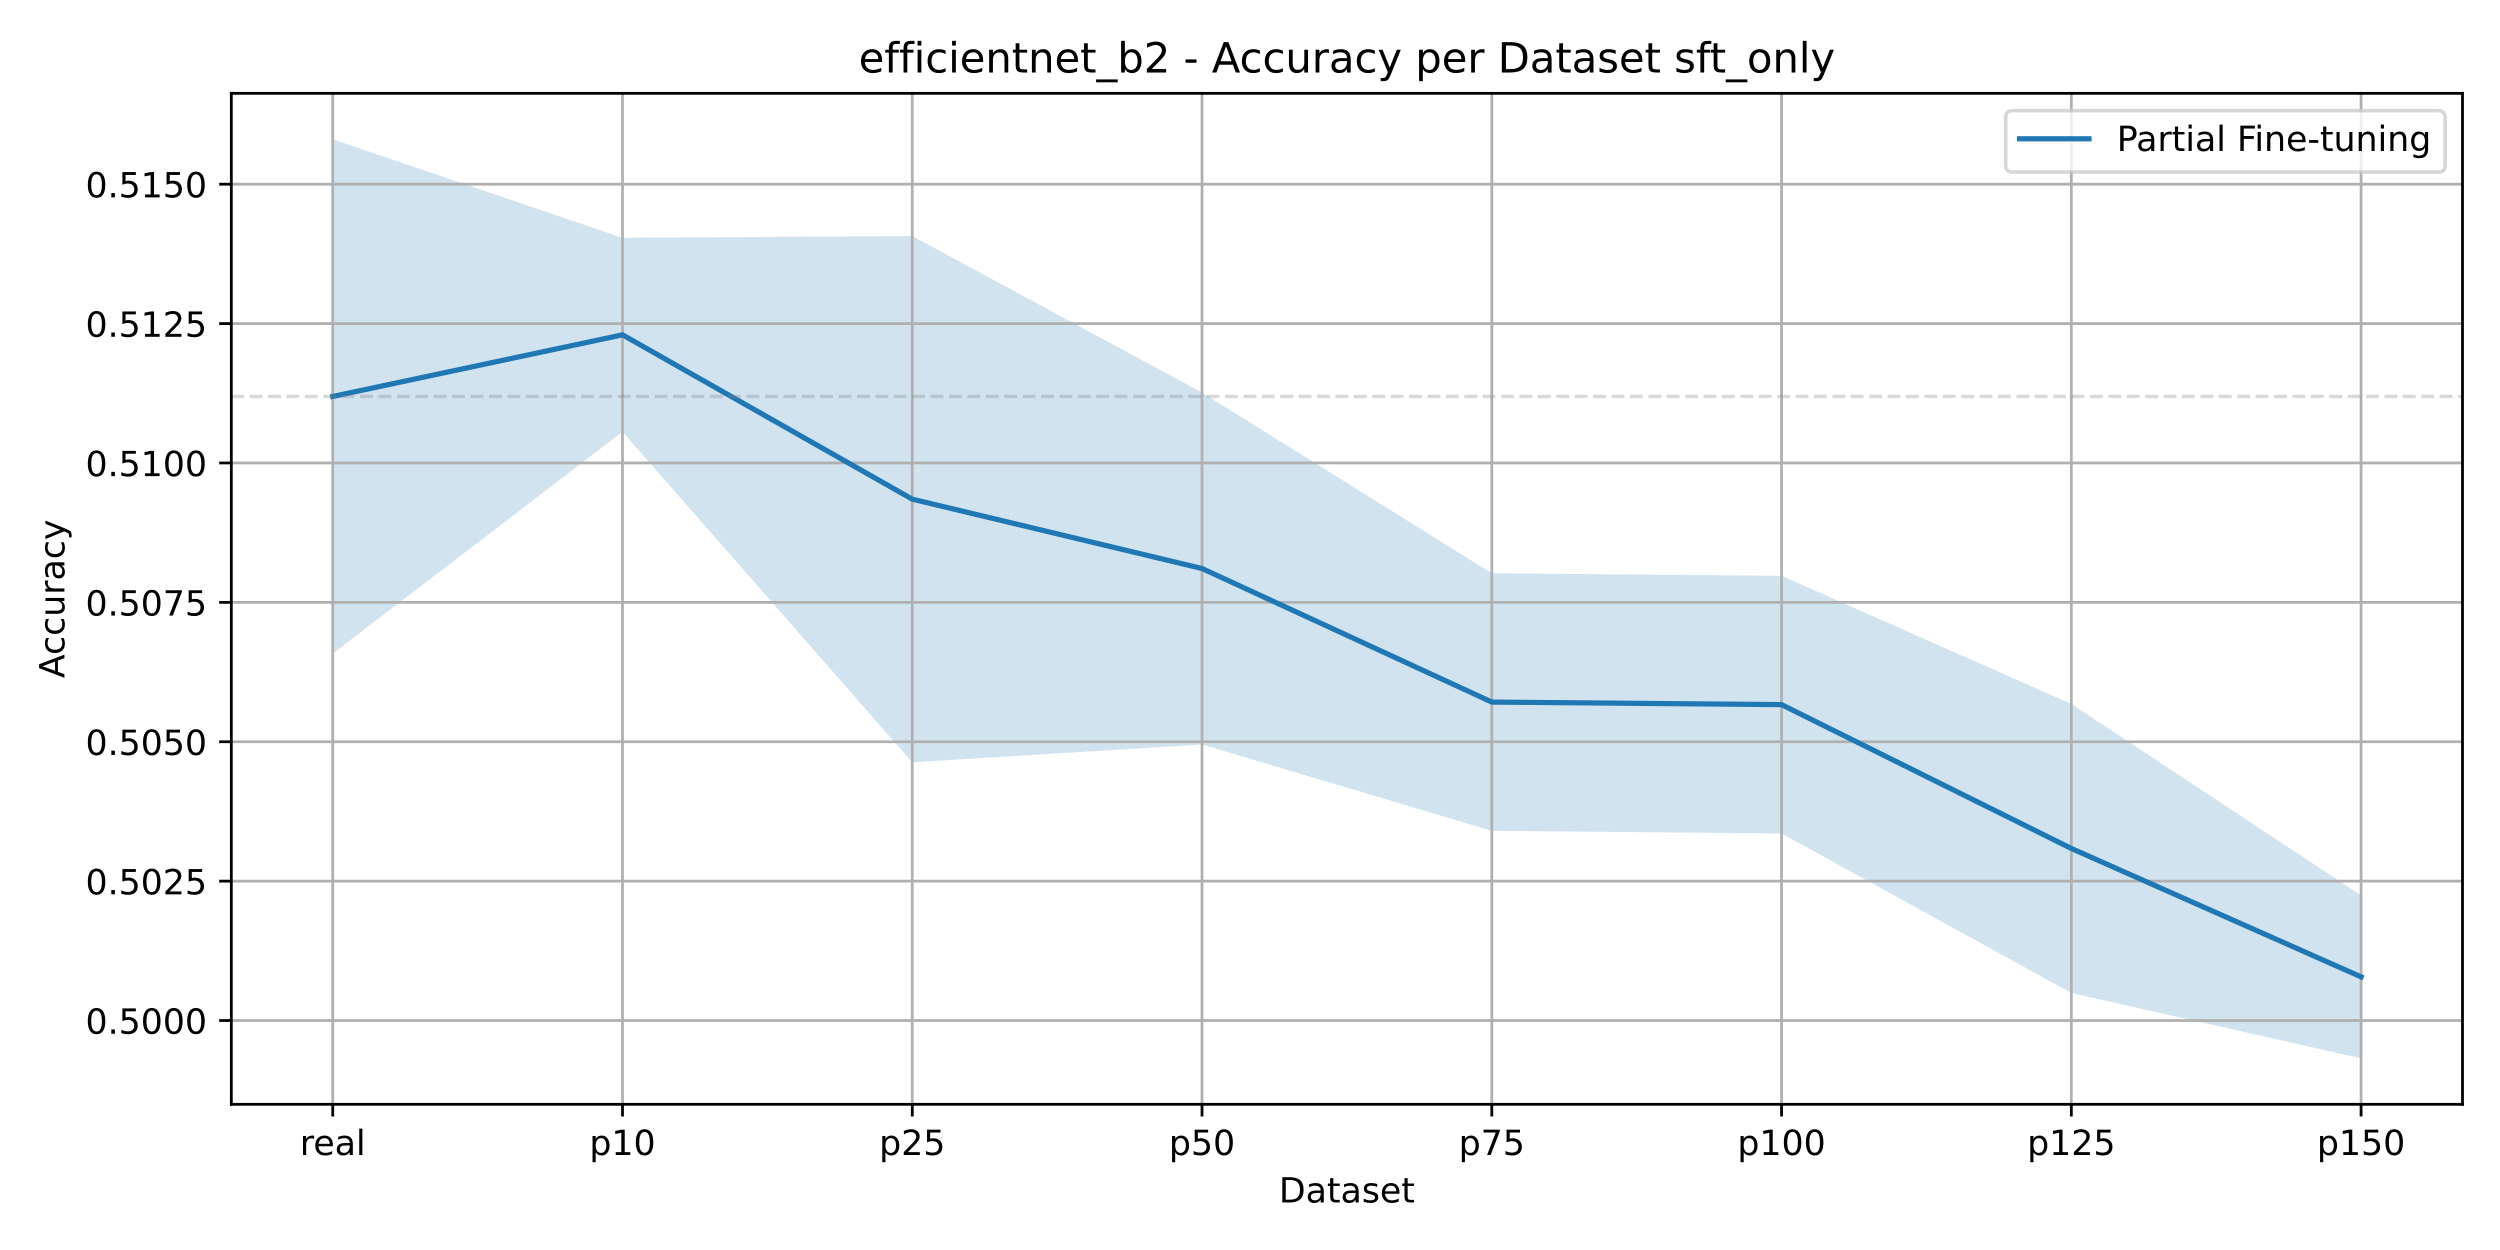
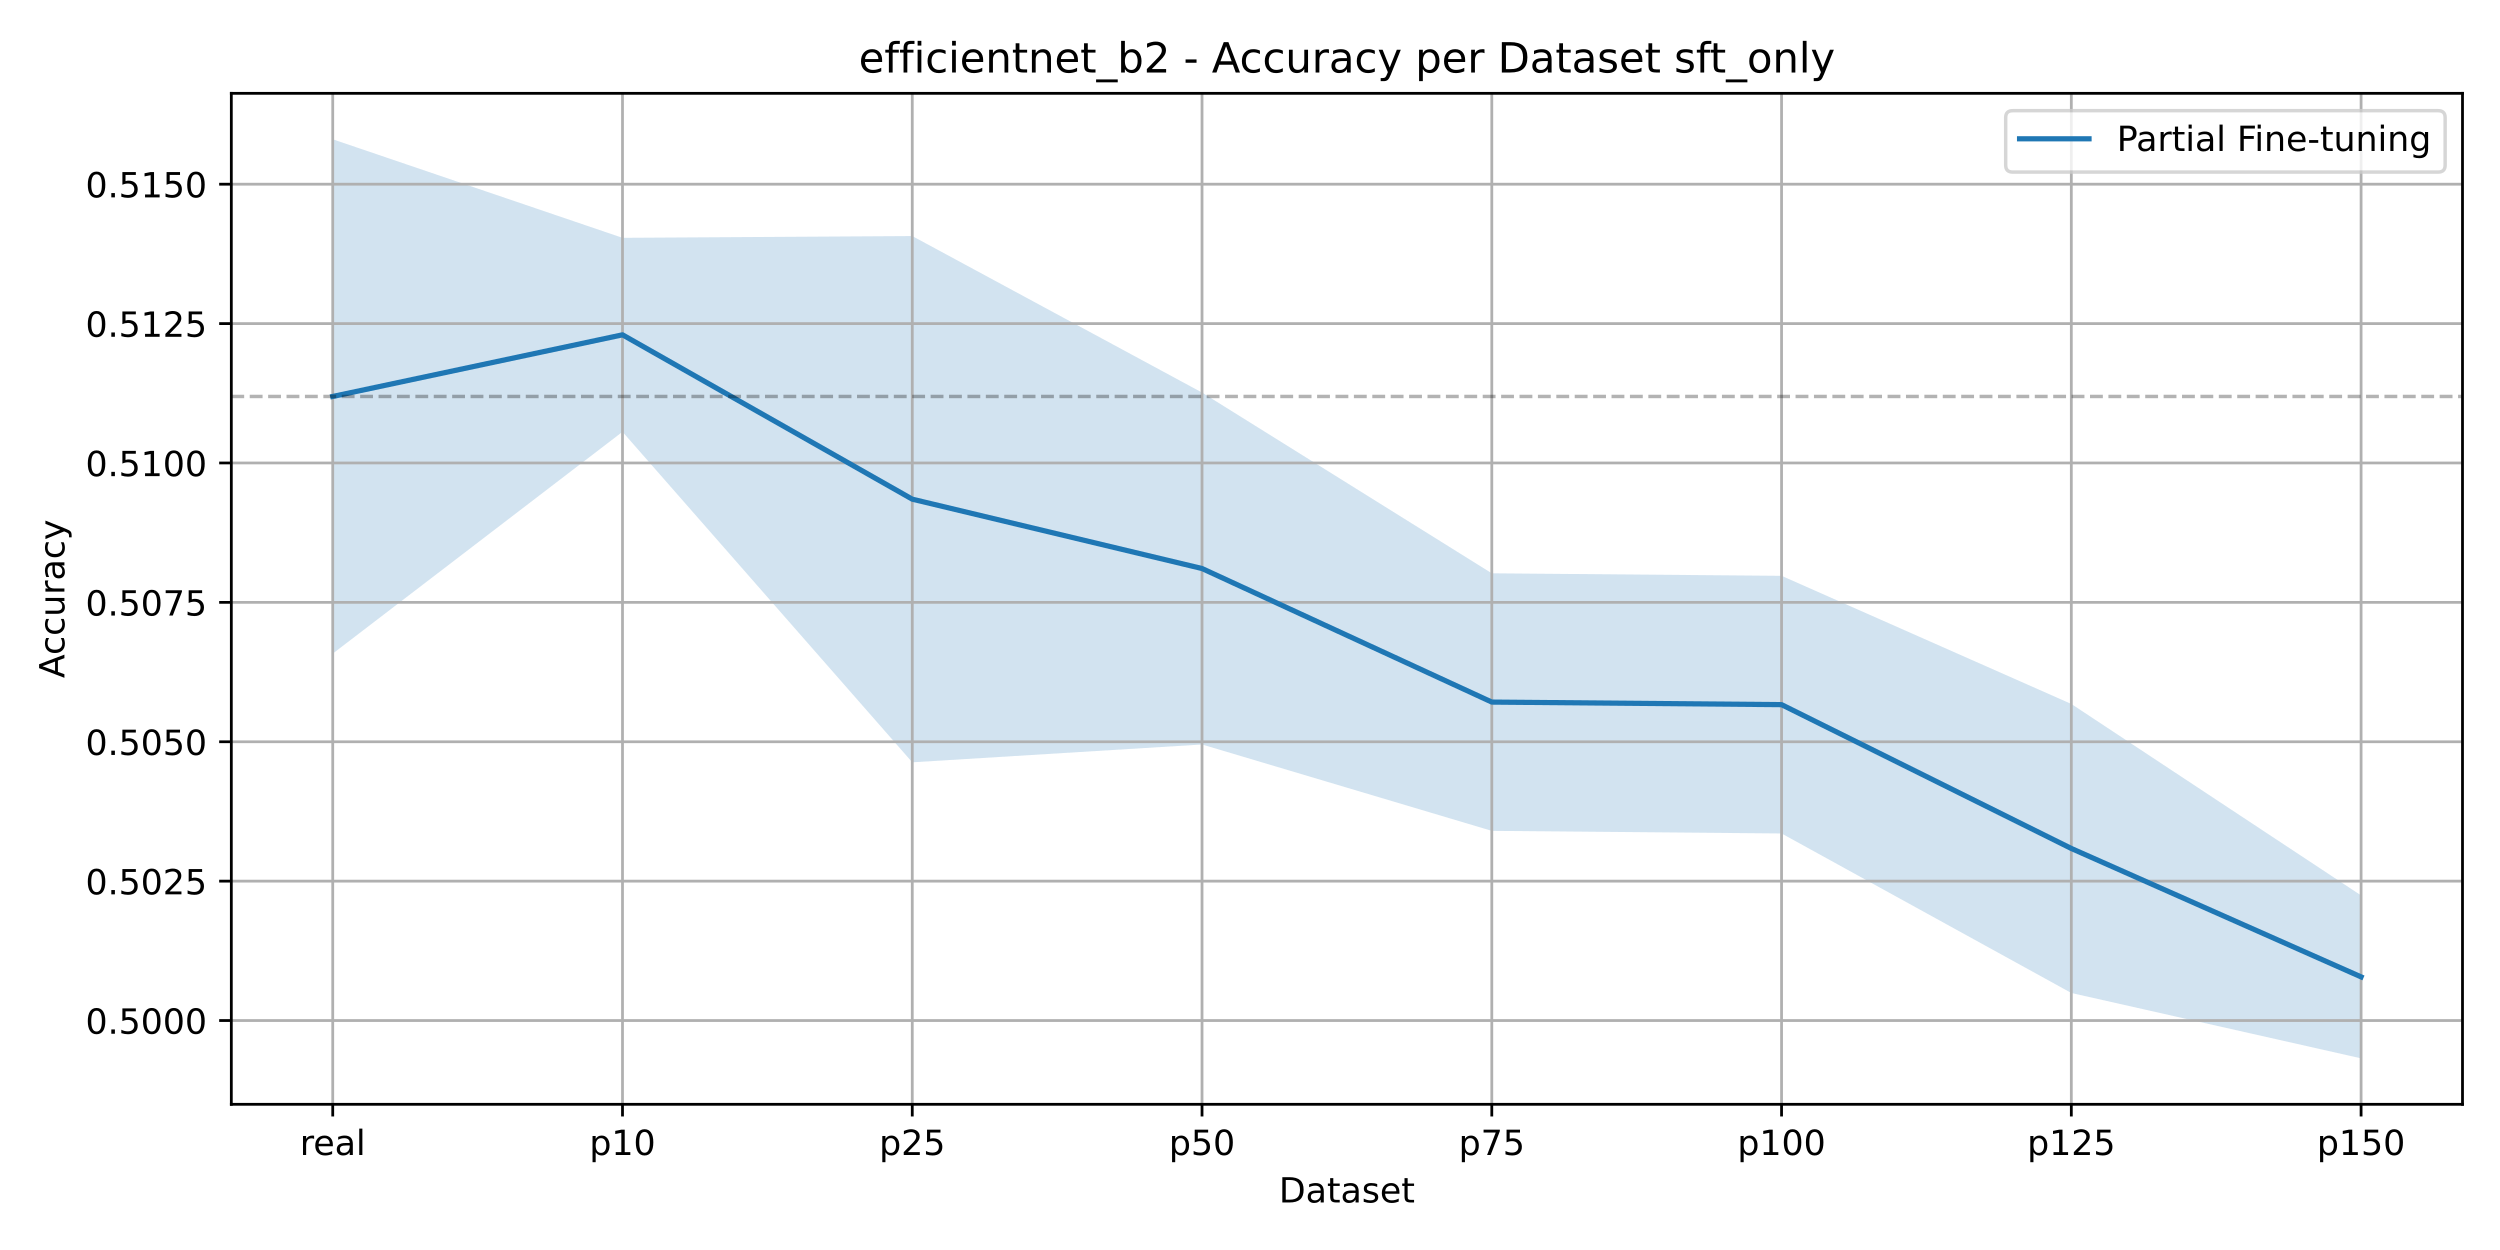
<svg xmlns="http://www.w3.org/2000/svg" xmlns:xlink="http://www.w3.org/1999/xlink" width="720pt" height="360pt" viewBox="0 0 720 360" version="1.1">
  <defs>
    <style type="text/css">*{stroke-linejoin: round; stroke-linecap: butt}</style>
  </defs>
  <g id="figure_1">
    <g id="patch_1">
      <path d="M 0 360  L 720 360  L 720 0  L 0 0  z " style="fill: #ffffff" />
    </g>
    <g id="axes_1">
      <g id="patch_2">
        <path d="M 66.62 318.04  L 709.2 318.04  L 709.2 26.88  L 66.62 26.88  z " style="fill: #ffffff" />
      </g>
      <g id="FillBetweenPolyCollection_1">
-         <path d="M 95.828 40.115  L 95.828 188.242  L 179.28 124.358  L 262.732 219.545  L 346.184 214.414  L 429.636 239.287  L 513.088 240.041  L 596.54 285.981  L 679.992 304.805  L 679.992 257.884  L 679.992 257.884  L 596.54 202.742  L 513.088 165.837  L 429.636 165.112  L 346.184 113.059  L 262.732 67.985  L 179.28 68.494  L 95.828 40.115  z " clip-path="url(#p87bbc1bf09)" style="fill: #1f77b4; fill-opacity: 0.2" />
+         <path d="M 95.828 40.115  L 95.828 188.242  L 179.28 124.358  L 262.732 219.545  L 346.184 214.414  L 429.636 239.287  L 513.088 240.041  L 596.54 285.981  L 679.992 304.805  L 679.992 257.884  L 679.992 257.884  L 596.54 202.742  L 513.088 165.837  L 429.636 165.112  L 346.184 113.059  L 262.732 67.985  L 179.28 68.494  L 95.828 40.115  z " clip-path="url(#p7ec4b1fd9e)" style="fill: #1f77b4; fill-opacity: 0.2" />
      </g>
      <g id="matplotlib.axis_1">
        <g id="xtick_1">
          <g id="line2d_1">
-             <path d="M 95.828 318.04  L 95.828 26.88  " clip-path="url(#p87bbc1bf09)" style="fill: none; stroke: #b0b0b0; stroke-width: 0.8; stroke-linecap: square" />
+             <path d="M 95.828 318.04  L 95.828 26.88  " clip-path="url(#p7ec4b1fd9e)" style="fill: none; stroke: #b0b0b0; stroke-width: 0.8; stroke-linecap: square" />
          </g>
          <g id="line2d_2">
            <defs>
-               <path id="mb9f72126c5" d="M 0 0  L 0 3.5  " style="stroke: #000000; stroke-width: 0.8" />
+               <path id="m37cf0e8c1d" d="M 0 0  L 0 3.5  " style="stroke: #000000; stroke-width: 0.8" />
            </defs>
            <g>
-               <use xlink:href="#mb9f72126c5" x="95.828" y="318.04" style="stroke: #000000; stroke-width: 0.8" />
+               <use xlink:href="#m37cf0e8c1d" x="95.828" y="318.04" style="stroke: #000000; stroke-width: 0.8" />
            </g>
          </g>
          <g id="text_1">
            <g transform="translate(86.35553 332.6384) scale(0.1 -0.1)">
              <defs>
                <path id="DejaVuSans-72" d="M 2631 2963  Q 2534 3019 2420 3045  Q 2306 3072 2169 3072  Q 1681 3072 1420 2755  Q 1159 2438 1159 1844  L 1159 0  L 581 0  L 581 3500  L 1159 3500  L 1159 2956  Q 1341 3275 1631 3429  Q 1922 3584 2338 3584  Q 2397 3584 2469 3576  Q 2541 3569 2628 3553  L 2631 2963  z " transform="scale(0.015625)" />
                <path id="DejaVuSans-65" d="M 3597 1894  L 3597 1613  L 953 1613  Q 991 1019 1311 708  Q 1631 397 2203 397  Q 2534 397 2845 478  Q 3156 559 3463 722  L 3463 178  Q 3153 47 2828 -22  Q 2503 -91 2169 -91  Q 1331 -91 842 396  Q 353 884 353 1716  Q 353 2575 817 3079  Q 1281 3584 2069 3584  Q 2775 3584 3186 3129  Q 3597 2675 3597 1894  z M 3022 2063  Q 3016 2534 2758 2815  Q 2500 3097 2075 3097  Q 1594 3097 1305 2825  Q 1016 2553 972 2059  L 3022 2063  z " transform="scale(0.015625)" />
                <path id="DejaVuSans-61" d="M 2194 1759  Q 1497 1759 1228 1600  Q 959 1441 959 1056  Q 959 750 1161 570  Q 1363 391 1709 391  Q 2188 391 2477 730  Q 2766 1069 2766 1631  L 2766 1759  L 2194 1759  z M 3341 1997  L 3341 0  L 2766 0  L 2766 531  Q 2569 213 2275 61  Q 1981 -91 1556 -91  Q 1019 -91 701 211  Q 384 513 384 1019  Q 384 1609 779 1909  Q 1175 2209 1959 2209  L 2766 2209  L 2766 2266  Q 2766 2663 2505 2880  Q 2244 3097 1772 3097  Q 1472 3097 1187 3025  Q 903 2953 641 2809  L 641 3341  Q 956 3463 1253 3523  Q 1550 3584 1831 3584  Q 2591 3584 2966 3190  Q 3341 2797 3341 1997  z " transform="scale(0.015625)" />
                <path id="DejaVuSans-6c" d="M 603 4863  L 1178 4863  L 1178 0  L 603 0  L 603 4863  z " transform="scale(0.015625)" />
              </defs>
              <use xlink:href="#DejaVuSans-72" />
              <use xlink:href="#DejaVuSans-65" transform="translate(38.86328 0)" />
              <use xlink:href="#DejaVuSans-61" transform="translate(100.3867 0)" />
              <use xlink:href="#DejaVuSans-6c" transform="translate(161.666 0)" />
            </g>
          </g>
        </g>
        <g id="xtick_2">
          <g id="line2d_3">
-             <path d="M 179.28 318.04  L 179.28 26.88  " clip-path="url(#p87bbc1bf09)" style="fill: none; stroke: #b0b0b0; stroke-width: 0.8; stroke-linecap: square" />
+             <path d="M 179.28 318.04  L 179.28 26.88  " clip-path="url(#p7ec4b1fd9e)" style="fill: none; stroke: #b0b0b0; stroke-width: 0.8; stroke-linecap: square" />
          </g>
          <g id="line2d_4">
            <g>
-               <use xlink:href="#mb9f72126c5" x="179.28" y="318.04" style="stroke: #000000; stroke-width: 0.8" />
+               <use xlink:href="#m37cf0e8c1d" x="179.28" y="318.04" style="stroke: #000000; stroke-width: 0.8" />
            </g>
          </g>
          <g id="text_2">
            <g transform="translate(169.7434 332.6384) scale(0.1 -0.1)">
              <defs>
                <path id="DejaVuSans-70" d="M 1159 525  L 1159 -1331  L 581 -1331  L 581 3500  L 1159 3500  L 1159 2969  Q 1341 3281 1617 3432  Q 1894 3584 2278 3584  Q 2916 3584 3314 3078  Q 3713 2572 3713 1747  Q 3713 922 3314 415  Q 2916 -91 2278 -91  Q 1894 -91 1617 61  Q 1341 213 1159 525  z M 3116 1747  Q 3116 2381 2855 2742  Q 2594 3103 2138 3103  Q 1681 3103 1420 2742  Q 1159 2381 1159 1747  Q 1159 1113 1420 752  Q 1681 391 2138 391  Q 2594 391 2855 752  Q 3116 1113 3116 1747  z " transform="scale(0.015625)" />
                <path id="DejaVuSans-31" d="M 794 531  L 1825 531  L 1825 4091  L 703 3866  L 703 4441  L 1819 4666  L 2450 4666  L 2450 531  L 3481 531  L 3481 0  L 794 0  L 794 531  z " transform="scale(0.015625)" />
                <path id="DejaVuSans-30" d="M 2034 4250  Q 1547 4250 1301 3770  Q 1056 3291 1056 2328  Q 1056 1369 1301 889  Q 1547 409 2034 409  Q 2525 409 2770 889  Q 3016 1369 3016 2328  Q 3016 3291 2770 3770  Q 2525 4250 2034 4250  z M 2034 4750  Q 2819 4750 3233 4129  Q 3647 3509 3647 2328  Q 3647 1150 3233 529  Q 2819 -91 2034 -91  Q 1250 -91 836 529  Q 422 1150 422 2328  Q 422 3509 836 4129  Q 1250 4750 2034 4750  z " transform="scale(0.015625)" />
              </defs>
              <use xlink:href="#DejaVuSans-70" />
              <use xlink:href="#DejaVuSans-31" transform="translate(63.47656 0)" />
              <use xlink:href="#DejaVuSans-30" transform="translate(127.0996 0)" />
            </g>
          </g>
        </g>
        <g id="xtick_3">
          <g id="line2d_5">
-             <path d="M 262.732 318.04  L 262.732 26.88  " clip-path="url(#p87bbc1bf09)" style="fill: none; stroke: #b0b0b0; stroke-width: 0.8; stroke-linecap: square" />
+             <path d="M 262.732 318.04  L 262.732 26.88  " clip-path="url(#p7ec4b1fd9e)" style="fill: none; stroke: #b0b0b0; stroke-width: 0.8; stroke-linecap: square" />
          </g>
          <g id="line2d_6">
            <g>
-               <use xlink:href="#mb9f72126c5" x="262.732" y="318.04" style="stroke: #000000; stroke-width: 0.8" />
+               <use xlink:href="#m37cf0e8c1d" x="262.732" y="318.04" style="stroke: #000000; stroke-width: 0.8" />
            </g>
          </g>
          <g id="text_3">
            <g transform="translate(253.1954 332.6384) scale(0.1 -0.1)">
              <defs>
                <path id="DejaVuSans-32" d="M 1228 531  L 3431 531  L 3431 0  L 469 0  L 469 531  Q 828 903 1448 1529  Q 2069 2156 2228 2338  Q 2531 2678 2651 2914  Q 2772 3150 2772 3378  Q 2772 3750 2511 3984  Q 2250 4219 1831 4219  Q 1534 4219 1204 4116  Q 875 4013 500 3803  L 500 4441  Q 881 4594 1212 4672  Q 1544 4750 1819 4750  Q 2544 4750 2975 4387  Q 3406 4025 3406 3419  Q 3406 3131 3298 2873  Q 3191 2616 2906 2266  Q 2828 2175 2409 1742  Q 1991 1309 1228 531  z " transform="scale(0.015625)" />
                <path id="DejaVuSans-35" d="M 691 4666  L 3169 4666  L 3169 4134  L 1269 4134  L 1269 2991  Q 1406 3038 1543 3061  Q 1681 3084 1819 3084  Q 2600 3084 3056 2656  Q 3513 2228 3513 1497  Q 3513 744 3044 326  Q 2575 -91 1722 -91  Q 1428 -91 1123 -41  Q 819 9 494 109  L 494 744  Q 775 591 1075 516  Q 1375 441 1709 441  Q 2250 441 2565 725  Q 2881 1009 2881 1497  Q 2881 1984 2565 2268  Q 2250 2553 1709 2553  Q 1456 2553 1204 2497  Q 953 2441 691 2322  L 691 4666  z " transform="scale(0.015625)" />
              </defs>
              <use xlink:href="#DejaVuSans-70" />
              <use xlink:href="#DejaVuSans-32" transform="translate(63.47656 0)" />
              <use xlink:href="#DejaVuSans-35" transform="translate(127.0996 0)" />
            </g>
          </g>
        </g>
        <g id="xtick_4">
          <g id="line2d_7">
-             <path d="M 346.184 318.04  L 346.184 26.88  " clip-path="url(#p87bbc1bf09)" style="fill: none; stroke: #b0b0b0; stroke-width: 0.8; stroke-linecap: square" />
+             <path d="M 346.184 318.04  L 346.184 26.88  " clip-path="url(#p7ec4b1fd9e)" style="fill: none; stroke: #b0b0b0; stroke-width: 0.8; stroke-linecap: square" />
          </g>
          <g id="line2d_8">
            <g>
-               <use xlink:href="#mb9f72126c5" x="346.184" y="318.04" style="stroke: #000000; stroke-width: 0.8" />
+               <use xlink:href="#m37cf0e8c1d" x="346.184" y="318.04" style="stroke: #000000; stroke-width: 0.8" />
            </g>
          </g>
          <g id="text_4">
            <g transform="translate(336.6473 332.6384) scale(0.1 -0.1)">
              <use xlink:href="#DejaVuSans-70" />
              <use xlink:href="#DejaVuSans-35" transform="translate(63.47656 0)" />
              <use xlink:href="#DejaVuSans-30" transform="translate(127.0996 0)" />
            </g>
          </g>
        </g>
        <g id="xtick_5">
          <g id="line2d_9">
-             <path d="M 429.636 318.04  L 429.636 26.88  " clip-path="url(#p87bbc1bf09)" style="fill: none; stroke: #b0b0b0; stroke-width: 0.8; stroke-linecap: square" />
+             <path d="M 429.636 318.04  L 429.636 26.88  " clip-path="url(#p7ec4b1fd9e)" style="fill: none; stroke: #b0b0b0; stroke-width: 0.8; stroke-linecap: square" />
          </g>
          <g id="line2d_10">
            <g>
-               <use xlink:href="#mb9f72126c5" x="429.636" y="318.04" style="stroke: #000000; stroke-width: 0.8" />
+               <use xlink:href="#m37cf0e8c1d" x="429.636" y="318.04" style="stroke: #000000; stroke-width: 0.8" />
            </g>
          </g>
          <g id="text_5">
            <g transform="translate(420.0993 332.6384) scale(0.1 -0.1)">
              <defs>
                <path id="DejaVuSans-37" d="M 525 4666  L 3525 4666  L 3525 4397  L 1831 0  L 1172 0  L 2766 4134  L 525 4134  L 525 4666  z " transform="scale(0.015625)" />
              </defs>
              <use xlink:href="#DejaVuSans-70" />
              <use xlink:href="#DejaVuSans-37" transform="translate(63.47656 0)" />
              <use xlink:href="#DejaVuSans-35" transform="translate(127.0996 0)" />
            </g>
          </g>
        </g>
        <g id="xtick_6">
          <g id="line2d_11">
-             <path d="M 513.088 318.04  L 513.088 26.88  " clip-path="url(#p87bbc1bf09)" style="fill: none; stroke: #b0b0b0; stroke-width: 0.8; stroke-linecap: square" />
+             <path d="M 513.088 318.04  L 513.088 26.88  " clip-path="url(#p7ec4b1fd9e)" style="fill: none; stroke: #b0b0b0; stroke-width: 0.8; stroke-linecap: square" />
          </g>
          <g id="line2d_12">
            <g>
-               <use xlink:href="#mb9f72126c5" x="513.088" y="318.04" style="stroke: #000000; stroke-width: 0.8" />
+               <use xlink:href="#m37cf0e8c1d" x="513.088" y="318.04" style="stroke: #000000; stroke-width: 0.8" />
            </g>
          </g>
          <g id="text_6">
            <g transform="translate(500.37 332.6384) scale(0.1 -0.1)">
              <use xlink:href="#DejaVuSans-70" />
              <use xlink:href="#DejaVuSans-31" transform="translate(63.47656 0)" />
              <use xlink:href="#DejaVuSans-30" transform="translate(127.0996 0)" />
              <use xlink:href="#DejaVuSans-30" transform="translate(190.7227 0)" />
            </g>
          </g>
        </g>
        <g id="xtick_7">
          <g id="line2d_13">
-             <path d="M 596.54 318.04  L 596.54 26.88  " clip-path="url(#p87bbc1bf09)" style="fill: none; stroke: #b0b0b0; stroke-width: 0.8; stroke-linecap: square" />
+             <path d="M 596.54 318.04  L 596.54 26.88  " clip-path="url(#p7ec4b1fd9e)" style="fill: none; stroke: #b0b0b0; stroke-width: 0.8; stroke-linecap: square" />
          </g>
          <g id="line2d_14">
            <g>
-               <use xlink:href="#mb9f72126c5" x="596.54" y="318.04" style="stroke: #000000; stroke-width: 0.8" />
+               <use xlink:href="#m37cf0e8c1d" x="596.54" y="318.04" style="stroke: #000000; stroke-width: 0.8" />
            </g>
          </g>
          <g id="text_7">
            <g transform="translate(583.8219 332.6384) scale(0.1 -0.1)">
              <use xlink:href="#DejaVuSans-70" />
              <use xlink:href="#DejaVuSans-31" transform="translate(63.47656 0)" />
              <use xlink:href="#DejaVuSans-32" transform="translate(127.0996 0)" />
              <use xlink:href="#DejaVuSans-35" transform="translate(190.7227 0)" />
            </g>
          </g>
        </g>
        <g id="xtick_8">
          <g id="line2d_15">
-             <path d="M 679.992 318.04  L 679.992 26.88  " clip-path="url(#p87bbc1bf09)" style="fill: none; stroke: #b0b0b0; stroke-width: 0.8; stroke-linecap: square" />
+             <path d="M 679.992 318.04  L 679.992 26.88  " clip-path="url(#p7ec4b1fd9e)" style="fill: none; stroke: #b0b0b0; stroke-width: 0.8; stroke-linecap: square" />
          </g>
          <g id="line2d_16">
            <g>
-               <use xlink:href="#mb9f72126c5" x="679.992" y="318.04" style="stroke: #000000; stroke-width: 0.8" />
+               <use xlink:href="#m37cf0e8c1d" x="679.992" y="318.04" style="stroke: #000000; stroke-width: 0.8" />
            </g>
          </g>
          <g id="text_8">
            <g transform="translate(667.2738 332.6384) scale(0.1 -0.1)">
              <use xlink:href="#DejaVuSans-70" />
              <use xlink:href="#DejaVuSans-31" transform="translate(63.47656 0)" />
              <use xlink:href="#DejaVuSans-35" transform="translate(127.0996 0)" />
              <use xlink:href="#DejaVuSans-30" transform="translate(190.7227 0)" />
            </g>
          </g>
        </g>
        <g id="text_9">
          <g transform="translate(368.3303 346.3166) scale(0.1 -0.1)">
            <defs>
              <path id="DejaVuSans-44" d="M 1259 4147  L 1259 519  L 2022 519  Q 2988 519 3436 956  Q 3884 1394 3884 2338  Q 3884 3275 3436 3711  Q 2988 4147 2022 4147  L 1259 4147  z M 628 4666  L 1925 4666  Q 3281 4666 3915 4102  Q 4550 3538 4550 2338  Q 4550 1131 3912 565  Q 3275 0 1925 0  L 628 0  L 628 4666  z " transform="scale(0.015625)" />
              <path id="DejaVuSans-74" d="M 1172 4494  L 1172 3500  L 2356 3500  L 2356 3053  L 1172 3053  L 1172 1153  Q 1172 725 1289 603  Q 1406 481 1766 481  L 2356 481  L 2356 0  L 1766 0  Q 1100 0 847 248  Q 594 497 594 1153  L 594 3053  L 172 3053  L 172 3500  L 594 3500  L 594 4494  L 1172 4494  z " transform="scale(0.015625)" />
              <path id="DejaVuSans-73" d="M 2834 3397  L 2834 2853  Q 2591 2978 2328 3040  Q 2066 3103 1784 3103  Q 1356 3103 1142 2972  Q 928 2841 928 2578  Q 928 2378 1081 2264  Q 1234 2150 1697 2047  L 1894 2003  Q 2506 1872 2764 1633  Q 3022 1394 3022 966  Q 3022 478 2636 193  Q 2250 -91 1575 -91  Q 1294 -91 989 -36  Q 684 19 347 128  L 347 722  Q 666 556 975 473  Q 1284 391 1588 391  Q 1994 391 2212 530  Q 2431 669 2431 922  Q 2431 1156 2273 1281  Q 2116 1406 1581 1522  L 1381 1569  Q 847 1681 609 1914  Q 372 2147 372 2553  Q 372 3047 722 3315  Q 1072 3584 1716 3584  Q 2034 3584 2315 3537  Q 2597 3491 2834 3397  z " transform="scale(0.015625)" />
            </defs>
            <use xlink:href="#DejaVuSans-44" />
            <use xlink:href="#DejaVuSans-61" transform="translate(77.00195 0)" />
            <use xlink:href="#DejaVuSans-74" transform="translate(138.2812 0)" />
            <use xlink:href="#DejaVuSans-61" transform="translate(177.4902 0)" />
            <use xlink:href="#DejaVuSans-73" transform="translate(238.7695 0)" />
            <use xlink:href="#DejaVuSans-65" transform="translate(290.8691 0)" />
            <use xlink:href="#DejaVuSans-74" transform="translate(352.3926 0)" />
          </g>
        </g>
      </g>
      <g id="matplotlib.axis_2">
        <g id="ytick_1">
          <g id="line2d_17">
-             <path d="M 66.62 293.919  L 709.2 293.919  " clip-path="url(#p87bbc1bf09)" style="fill: none; stroke: #b0b0b0; stroke-width: 0.8; stroke-linecap: square" />
+             <path d="M 66.62 293.919  L 709.2 293.919  " clip-path="url(#p7ec4b1fd9e)" style="fill: none; stroke: #b0b0b0; stroke-width: 0.8; stroke-linecap: square" />
          </g>
          <g id="line2d_18">
            <defs>
-               <path id="m8765b011c3" d="M 0 0  L -3.5 0  " style="stroke: #000000; stroke-width: 0.8" />
+               <path id="m47cc307411" d="M 0 0  L -3.5 0  " style="stroke: #000000; stroke-width: 0.8" />
            </defs>
            <g>
-               <use xlink:href="#m8765b011c3" x="66.62" y="293.919" style="stroke: #000000; stroke-width: 0.8" />
+               <use xlink:href="#m47cc307411" x="66.62" y="293.919" style="stroke: #000000; stroke-width: 0.8" />
            </g>
          </g>
          <g id="text_10">
            <g transform="translate(24.62937 297.7185) scale(0.1 -0.1)">
              <defs>
                <path id="DejaVuSans-2e" d="M 684 794  L 1344 794  L 1344 0  L 684 0  L 684 794  z " transform="scale(0.015625)" />
              </defs>
              <use xlink:href="#DejaVuSans-30" />
              <use xlink:href="#DejaVuSans-2e" transform="translate(63.62305 0)" />
              <use xlink:href="#DejaVuSans-35" transform="translate(95.41016 0)" />
              <use xlink:href="#DejaVuSans-30" transform="translate(159.0332 0)" />
              <use xlink:href="#DejaVuSans-30" transform="translate(222.6562 0)" />
              <use xlink:href="#DejaVuSans-30" transform="translate(286.2793 0)" />
            </g>
          </g>
        </g>
        <g id="ytick_2">
          <g id="line2d_19">
-             <path d="M 66.62 253.773  L 709.2 253.773  " clip-path="url(#p87bbc1bf09)" style="fill: none; stroke: #b0b0b0; stroke-width: 0.8; stroke-linecap: square" />
+             <path d="M 66.62 253.773  L 709.2 253.773  " clip-path="url(#p7ec4b1fd9e)" style="fill: none; stroke: #b0b0b0; stroke-width: 0.8; stroke-linecap: square" />
          </g>
          <g id="line2d_20">
            <g>
-               <use xlink:href="#m8765b011c3" x="66.62" y="253.773" style="stroke: #000000; stroke-width: 0.8" />
+               <use xlink:href="#m47cc307411" x="66.62" y="253.773" style="stroke: #000000; stroke-width: 0.8" />
            </g>
          </g>
          <g id="text_11">
            <g transform="translate(24.62937 257.5726) scale(0.1 -0.1)">
              <use xlink:href="#DejaVuSans-30" />
              <use xlink:href="#DejaVuSans-2e" transform="translate(63.62305 0)" />
              <use xlink:href="#DejaVuSans-35" transform="translate(95.41016 0)" />
              <use xlink:href="#DejaVuSans-30" transform="translate(159.0332 0)" />
              <use xlink:href="#DejaVuSans-32" transform="translate(222.6562 0)" />
              <use xlink:href="#DejaVuSans-35" transform="translate(286.2793 0)" />
            </g>
          </g>
        </g>
        <g id="ytick_3">
          <g id="line2d_21">
-             <path d="M 66.62 213.628  L 709.2 213.628  " clip-path="url(#p87bbc1bf09)" style="fill: none; stroke: #b0b0b0; stroke-width: 0.8; stroke-linecap: square" />
+             <path d="M 66.62 213.628  L 709.2 213.628  " clip-path="url(#p7ec4b1fd9e)" style="fill: none; stroke: #b0b0b0; stroke-width: 0.8; stroke-linecap: square" />
          </g>
          <g id="line2d_22">
            <g>
-               <use xlink:href="#m8765b011c3" x="66.62" y="213.628" style="stroke: #000000; stroke-width: 0.8" />
+               <use xlink:href="#m47cc307411" x="66.62" y="213.628" style="stroke: #000000; stroke-width: 0.8" />
            </g>
          </g>
          <g id="text_12">
            <g transform="translate(24.62937 217.4267) scale(0.1 -0.1)">
              <use xlink:href="#DejaVuSans-30" />
              <use xlink:href="#DejaVuSans-2e" transform="translate(63.62305 0)" />
              <use xlink:href="#DejaVuSans-35" transform="translate(95.41016 0)" />
              <use xlink:href="#DejaVuSans-30" transform="translate(159.0332 0)" />
              <use xlink:href="#DejaVuSans-35" transform="translate(222.6562 0)" />
              <use xlink:href="#DejaVuSans-30" transform="translate(286.2793 0)" />
            </g>
          </g>
        </g>
        <g id="ytick_4">
          <g id="line2d_23">
-             <path d="M 66.62 173.482  L 709.2 173.482  " clip-path="url(#p87bbc1bf09)" style="fill: none; stroke: #b0b0b0; stroke-width: 0.8; stroke-linecap: square" />
+             <path d="M 66.62 173.482  L 709.2 173.482  " clip-path="url(#p7ec4b1fd9e)" style="fill: none; stroke: #b0b0b0; stroke-width: 0.8; stroke-linecap: square" />
          </g>
          <g id="line2d_24">
            <g>
-               <use xlink:href="#m8765b011c3" x="66.62" y="173.482" style="stroke: #000000; stroke-width: 0.8" />
+               <use xlink:href="#m47cc307411" x="66.62" y="173.482" style="stroke: #000000; stroke-width: 0.8" />
            </g>
          </g>
          <g id="text_13">
            <g transform="translate(24.62937 177.2809) scale(0.1 -0.1)">
              <use xlink:href="#DejaVuSans-30" />
              <use xlink:href="#DejaVuSans-2e" transform="translate(63.62305 0)" />
              <use xlink:href="#DejaVuSans-35" transform="translate(95.41016 0)" />
              <use xlink:href="#DejaVuSans-30" transform="translate(159.0332 0)" />
              <use xlink:href="#DejaVuSans-37" transform="translate(222.6562 0)" />
              <use xlink:href="#DejaVuSans-35" transform="translate(286.2793 0)" />
            </g>
          </g>
        </g>
        <g id="ytick_5">
          <g id="line2d_25">
-             <path d="M 66.62 133.336  L 709.2 133.336  " clip-path="url(#p87bbc1bf09)" style="fill: none; stroke: #b0b0b0; stroke-width: 0.8; stroke-linecap: square" />
+             <path d="M 66.62 133.336  L 709.2 133.336  " clip-path="url(#p7ec4b1fd9e)" style="fill: none; stroke: #b0b0b0; stroke-width: 0.8; stroke-linecap: square" />
          </g>
          <g id="line2d_26">
            <g>
-               <use xlink:href="#m8765b011c3" x="66.62" y="133.336" style="stroke: #000000; stroke-width: 0.8" />
+               <use xlink:href="#m47cc307411" x="66.62" y="133.336" style="stroke: #000000; stroke-width: 0.8" />
            </g>
          </g>
          <g id="text_14">
            <g transform="translate(24.62937 137.135) scale(0.1 -0.1)">
              <use xlink:href="#DejaVuSans-30" />
              <use xlink:href="#DejaVuSans-2e" transform="translate(63.62305 0)" />
              <use xlink:href="#DejaVuSans-35" transform="translate(95.41016 0)" />
              <use xlink:href="#DejaVuSans-31" transform="translate(159.0332 0)" />
              <use xlink:href="#DejaVuSans-30" transform="translate(222.6562 0)" />
              <use xlink:href="#DejaVuSans-30" transform="translate(286.2793 0)" />
            </g>
          </g>
        </g>
        <g id="ytick_6">
          <g id="line2d_27">
-             <path d="M 66.62 93.19  L 709.2 93.19  " clip-path="url(#p87bbc1bf09)" style="fill: none; stroke: #b0b0b0; stroke-width: 0.8; stroke-linecap: square" />
+             <path d="M 66.62 93.19  L 709.2 93.19  " clip-path="url(#p7ec4b1fd9e)" style="fill: none; stroke: #b0b0b0; stroke-width: 0.8; stroke-linecap: square" />
          </g>
          <g id="line2d_28">
            <g>
-               <use xlink:href="#m8765b011c3" x="66.62" y="93.19" style="stroke: #000000; stroke-width: 0.8" />
+               <use xlink:href="#m47cc307411" x="66.62" y="93.19" style="stroke: #000000; stroke-width: 0.8" />
            </g>
          </g>
          <g id="text_15">
            <g transform="translate(24.62937 96.9891) scale(0.1 -0.1)">
              <use xlink:href="#DejaVuSans-30" />
              <use xlink:href="#DejaVuSans-2e" transform="translate(63.62305 0)" />
              <use xlink:href="#DejaVuSans-35" transform="translate(95.41016 0)" />
              <use xlink:href="#DejaVuSans-31" transform="translate(159.0332 0)" />
              <use xlink:href="#DejaVuSans-32" transform="translate(222.6562 0)" />
              <use xlink:href="#DejaVuSans-35" transform="translate(286.2793 0)" />
            </g>
          </g>
        </g>
        <g id="ytick_7">
          <g id="line2d_29">
-             <path d="M 66.62 53.044  L 709.2 53.044  " clip-path="url(#p87bbc1bf09)" style="fill: none; stroke: #b0b0b0; stroke-width: 0.8; stroke-linecap: square" />
+             <path d="M 66.62 53.044  L 709.2 53.044  " clip-path="url(#p7ec4b1fd9e)" style="fill: none; stroke: #b0b0b0; stroke-width: 0.8; stroke-linecap: square" />
          </g>
          <g id="line2d_30">
            <g>
-               <use xlink:href="#m8765b011c3" x="66.62" y="53.044" style="stroke: #000000; stroke-width: 0.8" />
+               <use xlink:href="#m47cc307411" x="66.62" y="53.044" style="stroke: #000000; stroke-width: 0.8" />
            </g>
          </g>
          <g id="text_16">
            <g transform="translate(24.62937 56.84323) scale(0.1 -0.1)">
              <use xlink:href="#DejaVuSans-30" />
              <use xlink:href="#DejaVuSans-2e" transform="translate(63.62305 0)" />
              <use xlink:href="#DejaVuSans-35" transform="translate(95.41016 0)" />
              <use xlink:href="#DejaVuSans-31" transform="translate(159.0332 0)" />
              <use xlink:href="#DejaVuSans-35" transform="translate(222.6562 0)" />
              <use xlink:href="#DejaVuSans-30" transform="translate(286.2793 0)" />
            </g>
          </g>
        </g>
        <g id="text_17">
          <g transform="translate(18.54969 195.2881) rotate(-90) scale(0.1 -0.1)">
            <defs>
              <path id="DejaVuSans-41" d="M 2188 4044  L 1331 1722  L 3047 1722  L 2188 4044  z M 1831 4666  L 2547 4666  L 4325 0  L 3669 0  L 3244 1197  L 1141 1197  L 716 0  L 50 0  L 1831 4666  z " transform="scale(0.015625)" />
              <path id="DejaVuSans-63" d="M 3122 3366  L 3122 2828  Q 2878 2963 2633 3030  Q 2388 3097 2138 3097  Q 1578 3097 1268 2742  Q 959 2388 959 1747  Q 959 1106 1268 751  Q 1578 397 2138 397  Q 2388 397 2633 464  Q 2878 531 3122 666  L 3122 134  Q 2881 22 2623 -34  Q 2366 -91 2075 -91  Q 1284 -91 818 406  Q 353 903 353 1747  Q 353 2603 823 3093  Q 1294 3584 2113 3584  Q 2378 3584 2631 3529  Q 2884 3475 3122 3366  z " transform="scale(0.015625)" />
              <path id="DejaVuSans-75" d="M 544 1381  L 544 3500  L 1119 3500  L 1119 1403  Q 1119 906 1312 657  Q 1506 409 1894 409  Q 2359 409 2629 706  Q 2900 1003 2900 1516  L 2900 3500  L 3475 3500  L 3475 0  L 2900 0  L 2900 538  Q 2691 219 2414 64  Q 2138 -91 1772 -91  Q 1169 -91 856 284  Q 544 659 544 1381  z M 1991 3584  L 1991 3584  z " transform="scale(0.015625)" />
              <path id="DejaVuSans-79" d="M 2059 -325  Q 1816 -950 1584 -1140  Q 1353 -1331 966 -1331  L 506 -1331  L 506 -850  L 844 -850  Q 1081 -850 1212 -737  Q 1344 -625 1503 -206  L 1606 56  L 191 3500  L 800 3500  L 1894 763  L 2988 3500  L 3597 3500  L 2059 -325  z " transform="scale(0.015625)" />
            </defs>
            <use xlink:href="#DejaVuSans-41" />
            <use xlink:href="#DejaVuSans-63" transform="translate(66.6582 0)" />
            <use xlink:href="#DejaVuSans-63" transform="translate(121.6387 0)" />
            <use xlink:href="#DejaVuSans-75" transform="translate(176.6191 0)" />
            <use xlink:href="#DejaVuSans-72" transform="translate(239.998 0)" />
            <use xlink:href="#DejaVuSans-61" transform="translate(281.1113 0)" />
            <use xlink:href="#DejaVuSans-63" transform="translate(342.3906 0)" />
            <use xlink:href="#DejaVuSans-79" transform="translate(397.3711 0)" />
          </g>
        </g>
      </g>
      <g id="line2d_31">
-         <path d="M 95.828 114.178  L 179.28 96.426  L 262.732 143.765  L 346.184 163.736  L 429.636 202.2  L 513.088 202.939  L 596.54 244.361  L 679.992 281.345  " clip-path="url(#p87bbc1bf09)" style="fill: none; stroke: #1f77b4; stroke-width: 1.5; stroke-linecap: square" />
+         <path d="M 95.828 114.178  L 179.28 96.426  L 262.732 143.765  L 346.184 163.736  L 429.636 202.2  L 513.088 202.939  L 596.54 244.361  L 679.992 281.345  " clip-path="url(#p7ec4b1fd9e)" style="fill: none; stroke: #1f77b4; stroke-width: 1.5; stroke-linecap: square" />
      </g>
      <g id="line2d_32">
-         <path d="M 66.62 114.178  L 709.2 114.178  " clip-path="url(#p87bbc1bf09)" style="fill: none; stroke-dasharray: 3.7,1.6; stroke-dashoffset: 0; stroke: #808080; stroke-opacity: 0.3" />
+         <path d="M 66.62 114.178  L 709.2 114.178  " clip-path="url(#p7ec4b1fd9e)" style="fill: none; stroke-dasharray: 3.7,1.6; stroke-dashoffset: 0; stroke: #000000; stroke-opacity: 0.3" />
      </g>
      <g id="patch_3">
        <path d="M 66.62 318.04  L 66.62 26.88  " style="fill: none; stroke: #000000; stroke-width: 0.8; stroke-linejoin: miter; stroke-linecap: square" />
      </g>
      <g id="patch_4">
        <path d="M 709.2 318.04  L 709.2 26.88  " style="fill: none; stroke: #000000; stroke-width: 0.8; stroke-linejoin: miter; stroke-linecap: square" />
      </g>
      <g id="patch_5">
        <path d="M 66.62 318.04  L 709.2 318.04  " style="fill: none; stroke: #000000; stroke-width: 0.8; stroke-linejoin: miter; stroke-linecap: square" />
      </g>
      <g id="patch_6">
        <path d="M 66.62 26.88  L 709.2 26.88  " style="fill: none; stroke: #000000; stroke-width: 0.8; stroke-linejoin: miter; stroke-linecap: square" />
      </g>
      <g id="text_18">
        <g transform="translate(247.3084 20.88) scale(0.12 -0.12)">
          <defs>
            <path id="DejaVuSans-66" d="M 2375 4863  L 2375 4384  L 1825 4384  Q 1516 4384 1395 4259  Q 1275 4134 1275 3809  L 1275 3500  L 2222 3500  L 2222 3053  L 1275 3053  L 1275 0  L 697 0  L 697 3053  L 147 3053  L 147 3500  L 697 3500  L 697 3744  Q 697 4328 969 4595  Q 1241 4863 1831 4863  L 2375 4863  z " transform="scale(0.015625)" />
            <path id="DejaVuSans-69" d="M 603 3500  L 1178 3500  L 1178 0  L 603 0  L 603 3500  z M 603 4863  L 1178 4863  L 1178 4134  L 603 4134  L 603 4863  z " transform="scale(0.015625)" />
            <path id="DejaVuSans-6e" d="M 3513 2113  L 3513 0  L 2938 0  L 2938 2094  Q 2938 2591 2744 2837  Q 2550 3084 2163 3084  Q 1697 3084 1428 2787  Q 1159 2491 1159 1978  L 1159 0  L 581 0  L 581 3500  L 1159 3500  L 1159 2956  Q 1366 3272 1645 3428  Q 1925 3584 2291 3584  Q 2894 3584 3203 3211  Q 3513 2838 3513 2113  z " transform="scale(0.015625)" />
            <path id="DejaVuSans-5f" d="M 3263 -1063  L 3263 -1509  L -63 -1509  L -63 -1063  L 3263 -1063  z " transform="scale(0.015625)" />
            <path id="DejaVuSans-62" d="M 3116 1747  Q 3116 2381 2855 2742  Q 2594 3103 2138 3103  Q 1681 3103 1420 2742  Q 1159 2381 1159 1747  Q 1159 1113 1420 752  Q 1681 391 2138 391  Q 2594 391 2855 752  Q 3116 1113 3116 1747  z M 1159 2969  Q 1341 3281 1617 3432  Q 1894 3584 2278 3584  Q 2916 3584 3314 3078  Q 3713 2572 3713 1747  Q 3713 922 3314 415  Q 2916 -91 2278 -91  Q 1894 -91 1617 61  Q 1341 213 1159 525  L 1159 0  L 581 0  L 581 4863  L 1159 4863  L 1159 2969  z " transform="scale(0.015625)" />
            <path id="DejaVuSans-20" transform="scale(0.015625)" />
            <path id="DejaVuSans-2d" d="M 313 2009  L 1997 2009  L 1997 1497  L 313 1497  L 313 2009  z " transform="scale(0.015625)" />
            <path id="DejaVuSans-6f" d="M 1959 3097  Q 1497 3097 1228 2736  Q 959 2375 959 1747  Q 959 1119 1226 758  Q 1494 397 1959 397  Q 2419 397 2687 759  Q 2956 1122 2956 1747  Q 2956 2369 2687 2733  Q 2419 3097 1959 3097  z M 1959 3584  Q 2709 3584 3137 3096  Q 3566 2609 3566 1747  Q 3566 888 3137 398  Q 2709 -91 1959 -91  Q 1206 -91 779 398  Q 353 888 353 1747  Q 353 2609 779 3096  Q 1206 3584 1959 3584  z " transform="scale(0.015625)" />
          </defs>
          <use xlink:href="#DejaVuSans-65" />
          <use xlink:href="#DejaVuSans-66" transform="translate(61.52344 0)" />
          <use xlink:href="#DejaVuSans-66" transform="translate(96.72852 0)" />
          <use xlink:href="#DejaVuSans-69" transform="translate(131.9336 0)" />
          <use xlink:href="#DejaVuSans-63" transform="translate(159.7168 0)" />
          <use xlink:href="#DejaVuSans-69" transform="translate(214.6973 0)" />
          <use xlink:href="#DejaVuSans-65" transform="translate(242.4805 0)" />
          <use xlink:href="#DejaVuSans-6e" transform="translate(304.0039 0)" />
          <use xlink:href="#DejaVuSans-74" transform="translate(367.3828 0)" />
          <use xlink:href="#DejaVuSans-6e" transform="translate(406.5918 0)" />
          <use xlink:href="#DejaVuSans-65" transform="translate(469.9707 0)" />
          <use xlink:href="#DejaVuSans-74" transform="translate(531.4941 0)" />
          <use xlink:href="#DejaVuSans-5f" transform="translate(570.7031 0)" />
          <use xlink:href="#DejaVuSans-62" transform="translate(620.7031 0)" />
          <use xlink:href="#DejaVuSans-32" transform="translate(684.1797 0)" />
          <use xlink:href="#DejaVuSans-20" transform="translate(747.8027 0)" />
          <use xlink:href="#DejaVuSans-2d" transform="translate(779.5898 0)" />
          <use xlink:href="#DejaVuSans-20" transform="translate(815.6738 0)" />
          <use xlink:href="#DejaVuSans-41" transform="translate(847.4609 0)" />
          <use xlink:href="#DejaVuSans-63" transform="translate(914.1191 0)" />
          <use xlink:href="#DejaVuSans-63" transform="translate(969.0996 0)" />
          <use xlink:href="#DejaVuSans-75" transform="translate(1024.08 0)" />
          <use xlink:href="#DejaVuSans-72" transform="translate(1087.459 0)" />
          <use xlink:href="#DejaVuSans-61" transform="translate(1128.572 0)" />
          <use xlink:href="#DejaVuSans-63" transform="translate(1189.852 0)" />
          <use xlink:href="#DejaVuSans-79" transform="translate(1244.832 0)" />
          <use xlink:href="#DejaVuSans-20" transform="translate(1304.012 0)" />
          <use xlink:href="#DejaVuSans-70" transform="translate(1335.799 0)" />
          <use xlink:href="#DejaVuSans-65" transform="translate(1399.275 0)" />
          <use xlink:href="#DejaVuSans-72" transform="translate(1460.799 0)" />
          <use xlink:href="#DejaVuSans-20" transform="translate(1501.912 0)" />
          <use xlink:href="#DejaVuSans-44" transform="translate(1533.699 0)" />
          <use xlink:href="#DejaVuSans-61" transform="translate(1610.701 0)" />
          <use xlink:href="#DejaVuSans-74" transform="translate(1671.98 0)" />
          <use xlink:href="#DejaVuSans-61" transform="translate(1711.189 0)" />
          <use xlink:href="#DejaVuSans-73" transform="translate(1772.469 0)" />
          <use xlink:href="#DejaVuSans-65" transform="translate(1824.568 0)" />
          <use xlink:href="#DejaVuSans-74" transform="translate(1886.092 0)" />
          <use xlink:href="#DejaVuSans-20" transform="translate(1925.301 0)" />
          <use xlink:href="#DejaVuSans-73" transform="translate(1957.088 0)" />
          <use xlink:href="#DejaVuSans-66" transform="translate(2009.188 0)" />
          <use xlink:href="#DejaVuSans-74" transform="translate(2042.643 0)" />
          <use xlink:href="#DejaVuSans-5f" transform="translate(2081.852 0)" />
          <use xlink:href="#DejaVuSans-6f" transform="translate(2131.852 0)" />
          <use xlink:href="#DejaVuSans-6e" transform="translate(2193.033 0)" />
          <use xlink:href="#DejaVuSans-6c" transform="translate(2256.412 0)" />
          <use xlink:href="#DejaVuSans-79" transform="translate(2284.195 0)" />
        </g>
      </g>
      <g id="legend_1">
        <g id="patch_7">
          <path d="M 579.636 49.558  L 702.2 49.558  Q 704.2 49.558 704.2 47.558  L 704.2 33.88  Q 704.2 31.88 702.2 31.88  L 579.636 31.88  Q 577.636 31.88 577.636 33.88  L 577.636 47.558  Q 577.636 49.558 579.636 49.558  z " style="fill: #ffffff; opacity: 0.8; stroke: #cccccc; stroke-linejoin: miter" />
        </g>
        <g id="line2d_33">
          <path d="M 581.636 39.978  L 591.636 39.978  L 601.636 39.978  " style="fill: none; stroke: #1f77b4; stroke-width: 1.5; stroke-linecap: square" />
        </g>
        <g id="text_19">
          <g transform="translate(609.6359 43.47844) scale(0.1 -0.1)">
            <defs>
              <path id="DejaVuSans-50" d="M 1259 4147  L 1259 2394  L 2053 2394  Q 2494 2394 2734 2622  Q 2975 2850 2975 3272  Q 2975 3691 2734 3919  Q 2494 4147 2053 4147  L 1259 4147  z M 628 4666  L 2053 4666  Q 2838 4666 3239 4311  Q 3641 3956 3641 3272  Q 3641 2581 3239 2228  Q 2838 1875 2053 1875  L 1259 1875  L 1259 0  L 628 0  L 628 4666  z " transform="scale(0.015625)" />
              <path id="DejaVuSans-46" d="M 628 4666  L 3309 4666  L 3309 4134  L 1259 4134  L 1259 2759  L 3109 2759  L 3109 2228  L 1259 2228  L 1259 0  L 628 0  L 628 4666  z " transform="scale(0.015625)" />
              <path id="DejaVuSans-67" d="M 2906 1791  Q 2906 2416 2648 2759  Q 2391 3103 1925 3103  Q 1463 3103 1205 2759  Q 947 2416 947 1791  Q 947 1169 1205 825  Q 1463 481 1925 481  Q 2391 481 2648 825  Q 2906 1169 2906 1791  z M 3481 434  Q 3481 -459 3084 -895  Q 2688 -1331 1869 -1331  Q 1566 -1331 1297 -1286  Q 1028 -1241 775 -1147  L 775 -588  Q 1028 -725 1275 -790  Q 1522 -856 1778 -856  Q 2344 -856 2625 -561  Q 2906 -266 2906 331  L 2906 616  Q 2728 306 2450 153  Q 2172 0 1784 0  Q 1141 0 747 490  Q 353 981 353 1791  Q 353 2603 747 3093  Q 1141 3584 1784 3584  Q 2172 3584 2450 3431  Q 2728 3278 2906 2969  L 2906 3500  L 3481 3500  L 3481 434  z " transform="scale(0.015625)" />
            </defs>
            <use xlink:href="#DejaVuSans-50" />
            <use xlink:href="#DejaVuSans-61" transform="translate(55.80273 0)" />
            <use xlink:href="#DejaVuSans-72" transform="translate(117.082 0)" />
            <use xlink:href="#DejaVuSans-74" transform="translate(158.1953 0)" />
            <use xlink:href="#DejaVuSans-69" transform="translate(197.4043 0)" />
            <use xlink:href="#DejaVuSans-61" transform="translate(225.1875 0)" />
            <use xlink:href="#DejaVuSans-6c" transform="translate(286.4668 0)" />
            <use xlink:href="#DejaVuSans-20" transform="translate(314.25 0)" />
            <use xlink:href="#DejaVuSans-46" transform="translate(346.0371 0)" />
            <use xlink:href="#DejaVuSans-69" transform="translate(396.3066 0)" />
            <use xlink:href="#DejaVuSans-6e" transform="translate(424.0898 0)" />
            <use xlink:href="#DejaVuSans-65" transform="translate(487.4688 0)" />
            <use xlink:href="#DejaVuSans-2d" transform="translate(548.9922 0)" />
            <use xlink:href="#DejaVuSans-74" transform="translate(585.0762 0)" />
            <use xlink:href="#DejaVuSans-75" transform="translate(624.2852 0)" />
            <use xlink:href="#DejaVuSans-6e" transform="translate(687.6641 0)" />
            <use xlink:href="#DejaVuSans-69" transform="translate(751.043 0)" />
            <use xlink:href="#DejaVuSans-6e" transform="translate(778.8262 0)" />
            <use xlink:href="#DejaVuSans-67" transform="translate(842.2051 0)" />
          </g>
        </g>
      </g>
    </g>
  </g>
  <defs>
-     <clipPath id="p87bbc1bf09">
+     <clipPath id="p7ec4b1fd9e">
      <rect x="66.62" y="26.88" width="642.58" height="291.16" />
    </clipPath>
  </defs>
</svg>
